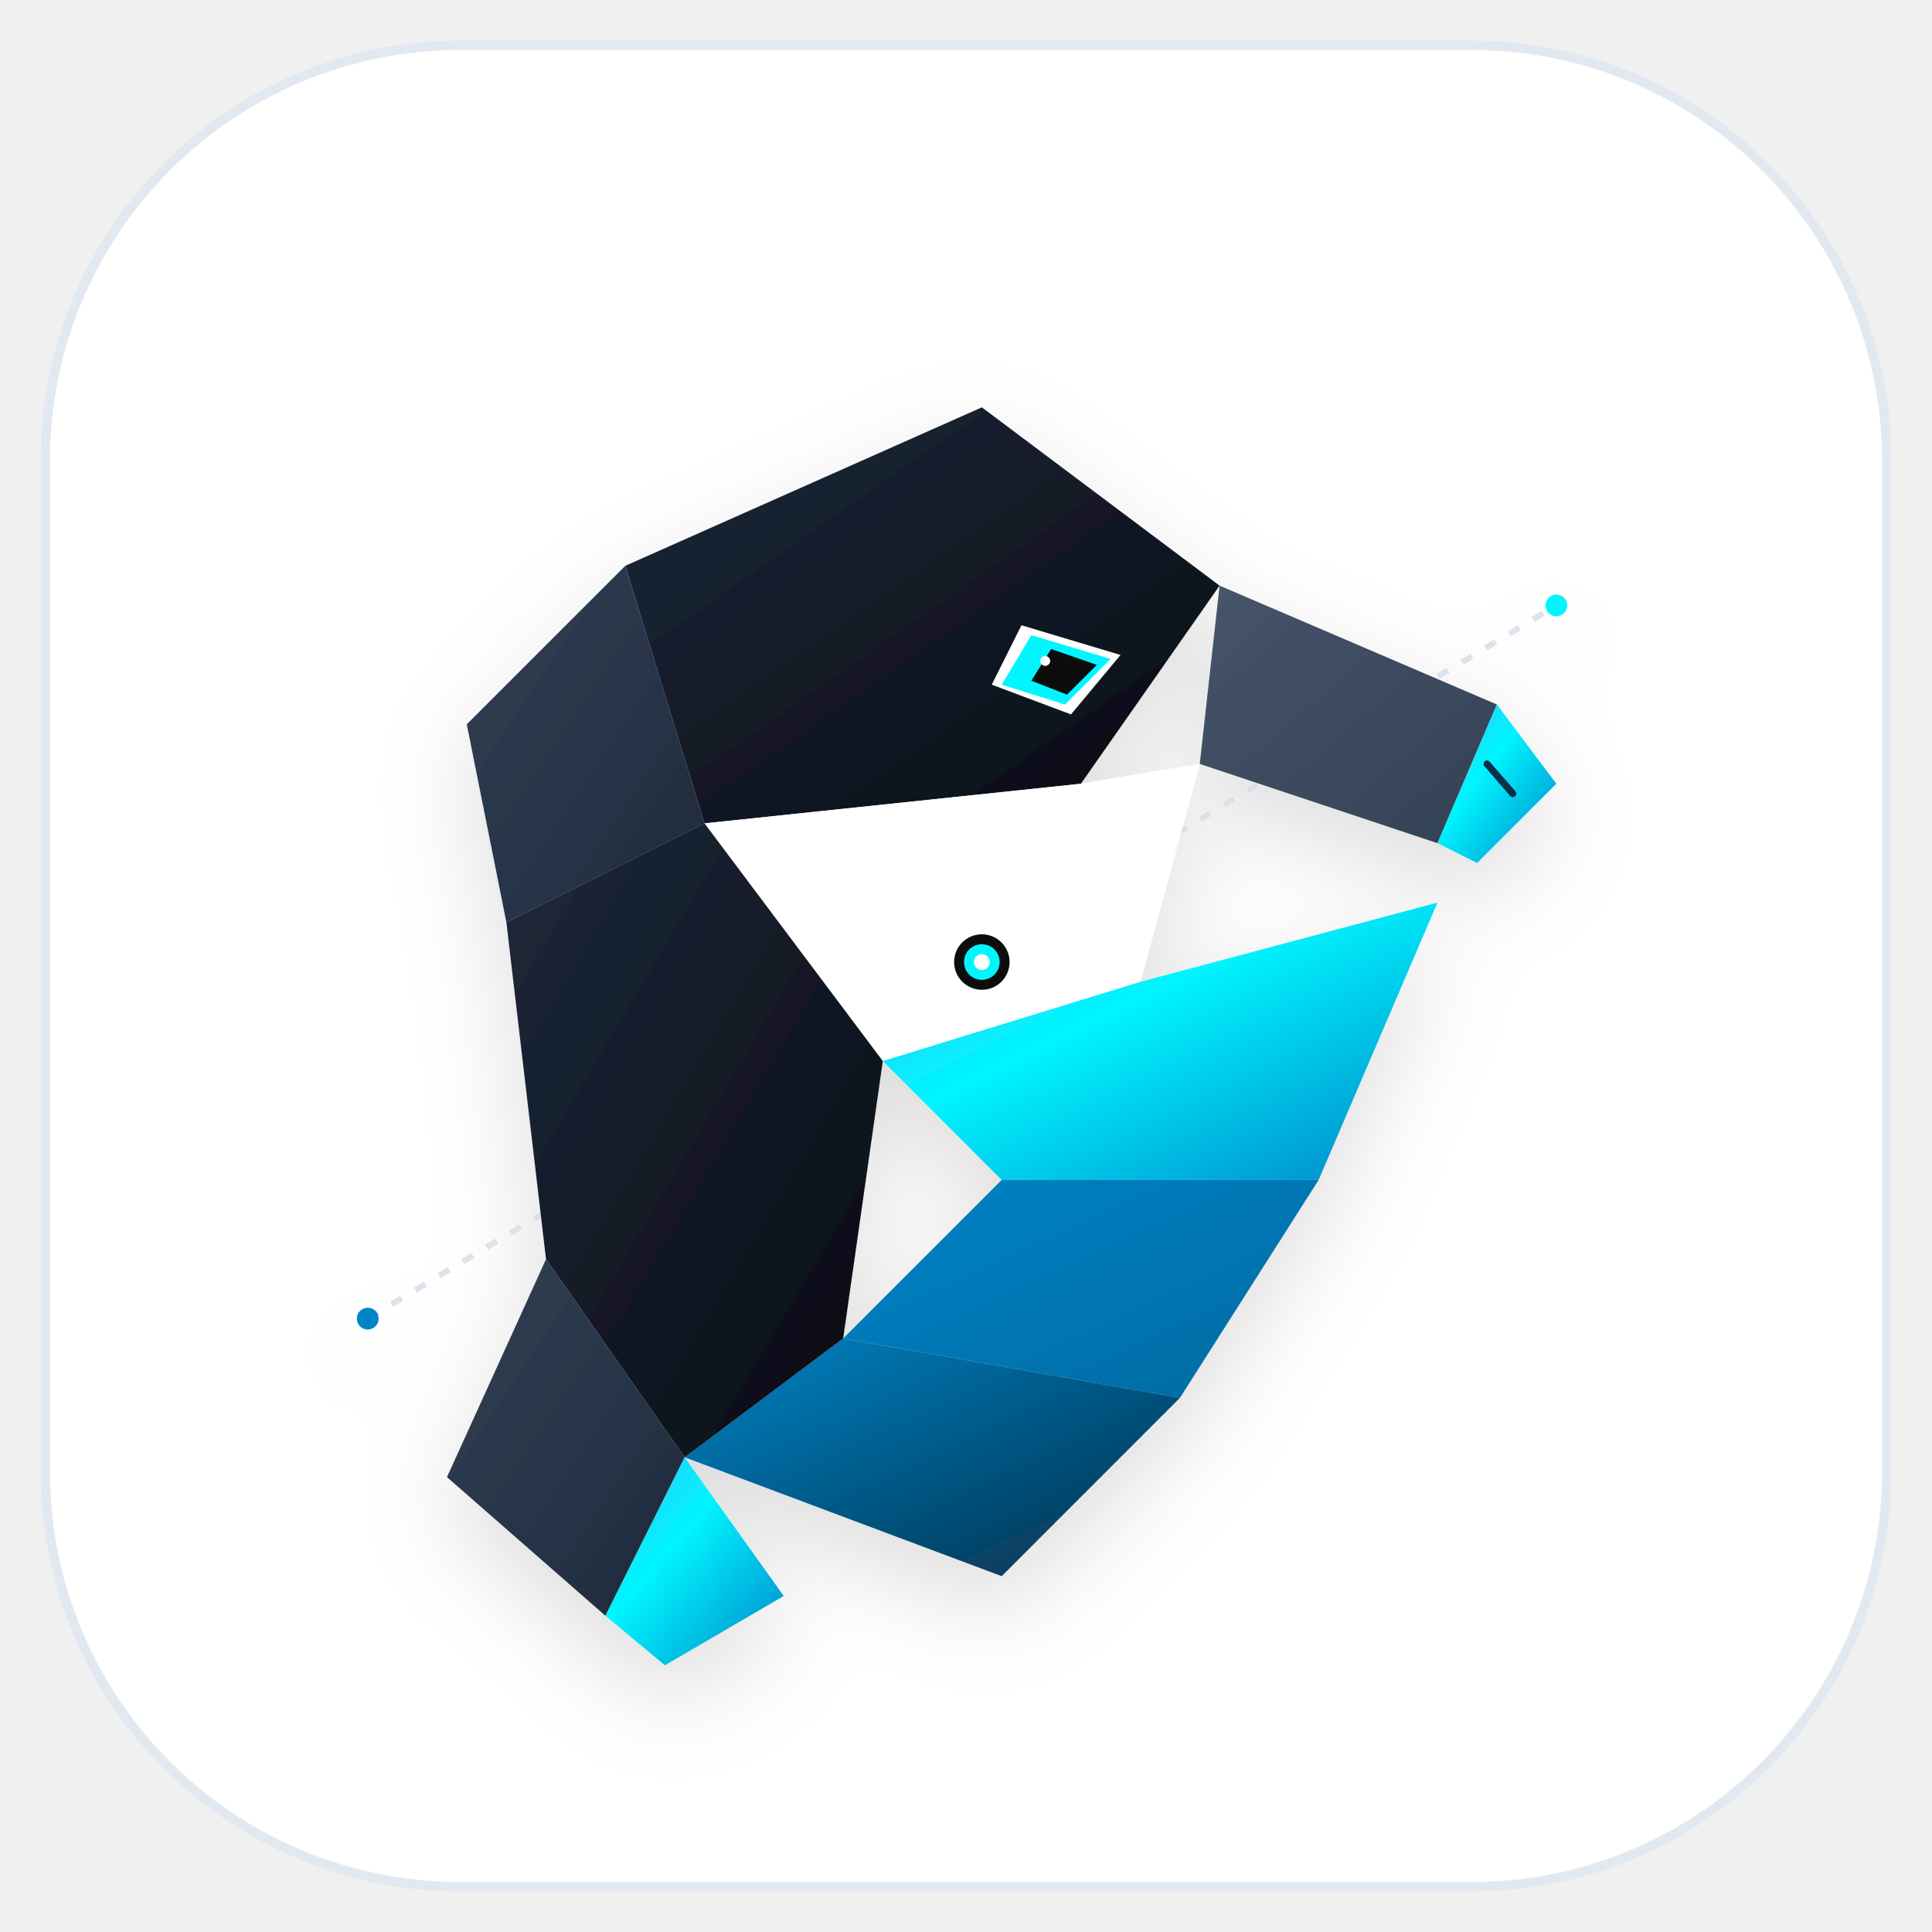
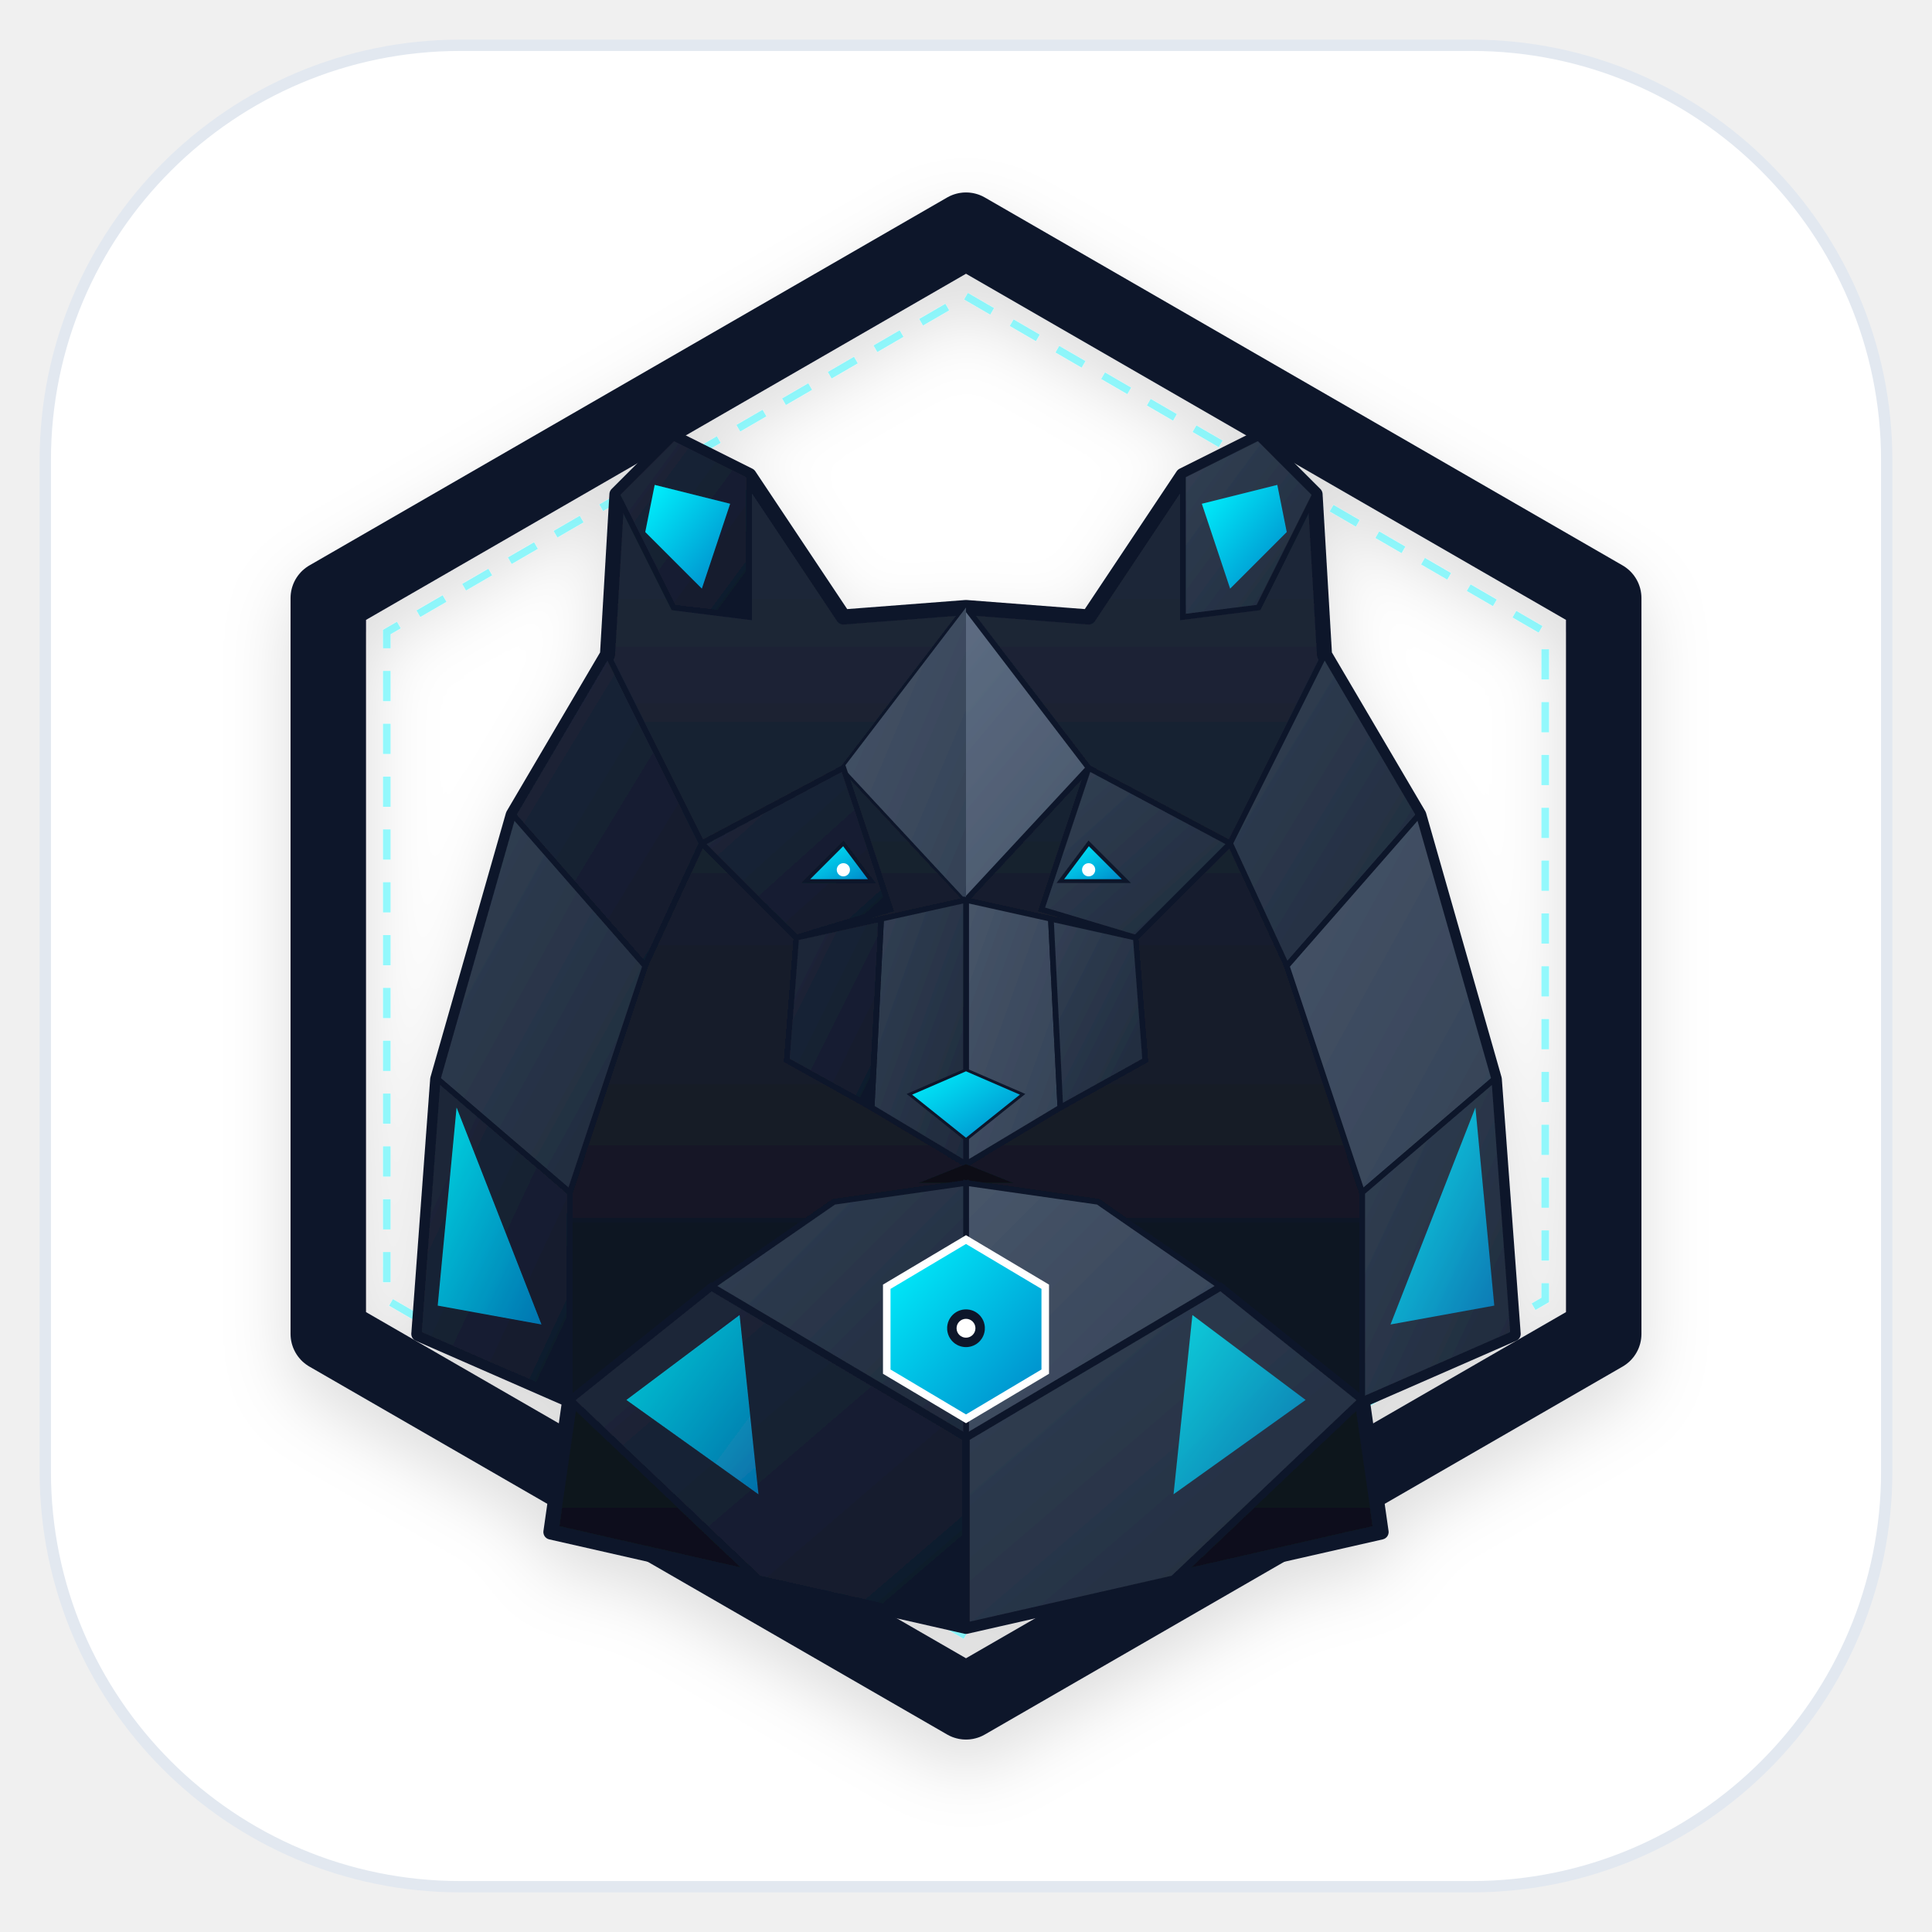
<svg xmlns="http://www.w3.org/2000/svg" viewBox="0 0 1024 1024" width="1024" height="1024">
  <defs>
-     <clipPath id="squircle-clip-minis3">
+     <clipPath id="squircle-clip">
      <rect x="24" y="24" width="976" height="976" rx="220" />
    </clipPath>
-     <linearGradient id="m-dark" x1="0%" y1="0%" x2="100%" y2="100%">
+     <linearGradient id="cyan-glow" x1="0%" y1="0%" x2="100%" y2="100%">
+       <stop offset="0%" stop-color="#00f5ff" />
+       <stop offset="100%" stop-color="#0284c7" />
+     </linearGradient>
+     <linearGradient id="cyan-bright" x1="0%" y1="0%" x2="0%" y2="100%">
+       <stop offset="0%" stop-color="#38bdf8" />
+       <stop offset="100%" stop-color="#0284c7" />
+     </linearGradient>
+     <linearGradient id="slate-body" x1="0%" y1="0%" x2="0%" y2="100%">
      <stop offset="0%" stop-color="#1e293b" />
-       <stop offset="100%" stop-color="#070a11" />
+       <stop offset="100%" stop-color="#0b0f19" />
    </linearGradient>
-     <linearGradient id="m-slate" x1="0%" y1="0%" x2="100%" y2="100%">
+     <linearGradient id="facet-highlight" x1="0%" y1="0%" x2="100%" y2="100%">
+       <stop offset="0%" stop-color="#64748b" />
+       <stop offset="100%" stop-color="#475569" />
+     </linearGradient>
+     <linearGradient id="facet-light" x1="0%" y1="0%" x2="100%" y2="100%">
+       <stop offset="0%" stop-color="#475569" />
+       <stop offset="100%" stop-color="#334155" />
+     </linearGradient>
+     <linearGradient id="facet-mid" x1="0%" y1="0%" x2="100%" y2="100%">
      <stop offset="0%" stop-color="#334155" />
      <stop offset="100%" stop-color="#1e293b" />
    </linearGradient>
-     <linearGradient id="m-light-slate" x1="0%" y1="0%" x2="100%" y2="100%">
-       <stop offset="0%" stop-color="#475569" />
-       <stop offset="100%" stop-color="#334155" />
+     <linearGradient id="facet-dark" x1="0%" y1="0%" x2="100%" y2="100%">
+       <stop offset="0%" stop-color="#1e293b" />
+       <stop offset="100%" stop-color="#0f172a" />
    </linearGradient>
-     <linearGradient id="m-cyan-bright" x1="0%" y1="0%" x2="100%" y2="100%">
-       <stop offset="0%" stop-color="#38bdf8" />
-       <stop offset="40%" stop-color="#00f5ff" />
-       <stop offset="100%" stop-color="#0284c7" />
-     </linearGradient>
-     <linearGradient id="m-cyan-mid" x1="0%" y1="0%" x2="100%" y2="100%">
-       <stop offset="0%" stop-color="#0284c7" />
-       <stop offset="100%" stop-color="#0369a1" />
-     </linearGradient>
-     <linearGradient id="m-cyan-deep" x1="0%" y1="0%" x2="100%" y2="100%">
-       <stop offset="0%" stop-color="#0284c7" />
-       <stop offset="100%" stop-color="#082f49" />
-     </linearGradient>
-     <filter id="m-shadow" x="-10%" y="-10%" width="125%" height="125%">
-       <feDropShadow dx="0" dy="18" stdDeviation="24" flood-color="#070a11" flood-opacity="0.13" />
+     <filter id="subtle-shadow" x="-10%" y="-10%" width="120%" height="120%">
+       <feDropShadow dx="0" dy="14" stdDeviation="18" flood-color="#000000" flood-opacity="0.14" />
    </filter>
  </defs>
-   <rect x="24" y="24" width="976" height="976" rx="220" fill="#ffffff" stroke="#e2e8f0" stroke-width="5" />
-   <g clip-path="url(#squircle-clip-minis3)">
-     <g transform="translate(512, 512) scale(1.05) translate(-512, -512)" filter="url(#m-shadow)">
-       <g stroke="#cbd5e1" stroke-width="3" stroke-dasharray="6,8" opacity="0.65">
-         <line x1="210" y1="690" x2="810" y2="330" />
-       </g>
-       <circle cx="210" cy="690" r="5.5" fill="#0284c7" />
-       <circle cx="810" cy="330" r="5.5" fill="#00f5ff" />
-       <polygon points="340,310 520,230 640,320 570,420 380,440" fill="url(#m-dark)" />
-       <polygon points="260,390 340,310 380,440 280,490" fill="url(#m-slate)" />
-       <polygon points="640,320 780,380 750,450 630,410" fill="url(#m-light-slate)" />
-       <polygon points="750,450 780,380 810,420 770,460" fill="url(#m-cyan-bright)" />
-       <line x1="775" y1="410" x2="788" y2="425" stroke="#082f49" stroke-width="3.5" stroke-linecap="round" />
-       <polygon points="540,340 590,355 565,385 525,370" fill="#ffffff" />
-       <polygon points="545,345 585,357 562,380 530,370" fill="#00f5ff" />
-       <polygon points="555,352 578,360 563,375 545,368" fill="#070a11" />
-       <circle cx="552" cy="358" r="2.5" fill="#ffffff" />
-       <polygon points="380,440 570,420 630,410 600,520 470,560" fill="#ffffff" />
-       <polygon points="600,520 750,480 690,620 530,620 470,560" fill="url(#m-cyan-bright)" />
-       <polygon points="530,620 690,620 620,730 450,700" fill="url(#m-cyan-mid)" />
-       <polygon points="450,700 620,730 530,820 370,760" fill="url(#m-cyan-deep)" />
-       <polygon points="280,490 380,440 470,560 450,700 370,760 300,660" fill="url(#m-dark)" />
-       <polygon points="300,660 370,760 330,840 250,770" fill="url(#m-slate)" />
-       <polygon points="330,840 370,760 420,830 360,865" fill="url(#m-cyan-bright)" />
-       <circle cx="520" cy="510" r="14" fill="#070a11" />
-       <circle cx="520" cy="510" r="9" fill="#00f5ff" />
-       <circle cx="520" cy="510" r="4" fill="#ffffff" />
+   <rect x="24" y="24" width="976" height="976" rx="220" fill="#ffffff" stroke="#e2e8f0" stroke-width="6" />
+   <g clip-path="url(#squircle-clip)">
+     <g transform="translate(512, 512)" filter="url(#subtle-shadow)">
+       <polygon points="         0,-390         338,-195         338,195         0,390         -338,195         -338,-195       " fill="none" stroke="#0f172a" stroke-width="40" stroke-linejoin="round" />
+       <polygon points="         0,-355         307,-177         307,177         0,355         -307,177         -307,-177       " fill="none" stroke="#00f5ff" stroke-width="4" opacity="0.4" stroke-dasharray="16, 12" />
+       <path d="         M 0,-190         L 65,-185         L 115,-260         L 155,-280         L 185,-250         L 190,-165         L 240,-80         L 280,60         L 290,195         L 210,230         L 220,300         L 110,325         L 0,350         L -110,325         L -220,300         L -210,230         L -290,195         L -280,60         L -240,-80         L -190,-165         L -185,-250         L -155,-280         L -115,-260         L -65,-185         Z       " fill="url(#slate-body)" stroke="#0f172a" stroke-width="8" stroke-linejoin="round" />
+       <polygon points="-115,-260 -155,-280 -185,-250 -155,-190 -115,-185" fill="url(#facet-dark)" stroke="#0f172a" stroke-width="3" />
+       <polygon points="-125,-245 -165,-255 -170,-230 -140,-200" fill="url(#cyan-glow)" />
+       <polygon points="115,-260 155,-280 185,-250 155,-190 115,-185" fill="url(#facet-mid)" stroke="#0f172a" stroke-width="3" />
+       <polygon points="125,-245 165,-255 170,-230 140,-200" fill="url(#cyan-glow)" />
+       <polygon points="0,-190 65,-105 0,-35 -65,-105" fill="url(#facet-highlight)" stroke="#0f172a" stroke-width="3" />
+       <polygon points="0,-190 0,-35 -65,-105" fill="url(#facet-light)" />
+       <polygon points="-65,-105 -140,-65 -90,-15 -40,-30" fill="url(#facet-dark)" stroke="#0f172a" stroke-width="3" />
+       <polygon points="65,-105 140,-65 90,-15 40,-30" fill="url(#facet-mid)" stroke="#0f172a" stroke-width="3" />
+       <polygon points="-65,-65 -85,-45 -50,-45" fill="url(#cyan-glow)" stroke="#0f172a" stroke-width="2" />
+       <circle cx="-65" cy="-51" r="3.5" fill="#ffffff" />
+       <polygon points="65,-65 85,-45 50,-45" fill="url(#cyan-glow)" stroke="#0f172a" stroke-width="2" />
+       <circle cx="65" cy="-51" r="3.5" fill="#ffffff" />
+       <polygon points="0,-35 45,-25 50,75 0,105" fill="url(#facet-light)" stroke="#0f172a" stroke-width="3" />
+       <polygon points="0,-35 -45,-25 -50,75 0,105" fill="url(#facet-mid)" stroke="#0f172a" stroke-width="3" />
+       <polygon points="-45,-25 -50,75 -95,50 -90,-15" fill="url(#facet-dark)" stroke="#0f172a" stroke-width="3" />
+       <polygon points="45,-25 50,75 95,50 90,-15" fill="url(#facet-mid)" stroke="#0f172a" stroke-width="3" />
+       <polygon points="0,55 30,68 0,92 -30,68" fill="url(#cyan-glow)" stroke="#0f172a" stroke-width="1.5" />
+       <polygon points="0,105 25,115 -25,115" fill="#0b0f19" />
+       <polygon points="-190,-165 -240,-80 -170,0 -140,-65" fill="url(#facet-dark)" stroke="#0f172a" stroke-width="3" />
+       <polygon points="-240,-80 -280,60 -210,120 -170,0" fill="url(#facet-mid)" stroke="#0f172a" stroke-width="3" />
+       <polygon points="-280,60 -290,195 -210,230 -210,120" fill="url(#facet-dark)" stroke="#0f172a" stroke-width="3" />
+       <polygon points="-270,75 -280,180 -225,190" fill="url(#cyan-glow)" opacity="0.85" />
+       <polygon points="190,-165 240,-80 170,0 140,-65" fill="url(#facet-mid)" stroke="#0f172a" stroke-width="3" />
+       <polygon points="240,-80 280,60 210,120 170,0" fill="url(#facet-light)" stroke="#0f172a" stroke-width="3" />
+       <polygon points="280,60 290,195 210,230 210,120" fill="url(#facet-mid)" stroke="#0f172a" stroke-width="3" />
+       <polygon points="270,75 280,180 225,190" fill="url(#cyan-glow)" opacity="0.85" />
+       <polygon points="0,115 70,125 135,170 0,250" fill="url(#facet-light)" stroke="#0f172a" stroke-width="3" />
+       <polygon points="0,115 -70,125 -135,170 0,250" fill="url(#facet-mid)" stroke="#0f172a" stroke-width="3" />
+       <polygon points="         0,145         42,170         42,215         0,240         -42,215         -42,170       " fill="url(#cyan-glow)" stroke="#ffffff" stroke-width="4" />
+       <circle cx="0" cy="192" r="10" fill="#0f172a" />
+       <circle cx="0" cy="192" r="5" fill="#ffffff" />
+       <polygon points="0,250 -135,170 -210,230 -110,325 0,350" fill="url(#facet-dark)" stroke="#0f172a" stroke-width="4" />
+       <polygon points="0,250 135,170 210,230 110,325 0,350" fill="url(#facet-mid)" stroke="#0f172a" stroke-width="4" />
+       <polygon points="-120,185 -180,230 -110,280" fill="url(#cyan-glow)" opacity="0.8" />
+       <polygon points="120,185 180,230 110,280" fill="url(#cyan-glow)" opacity="0.8" />
    </g>
  </g>
</svg>
